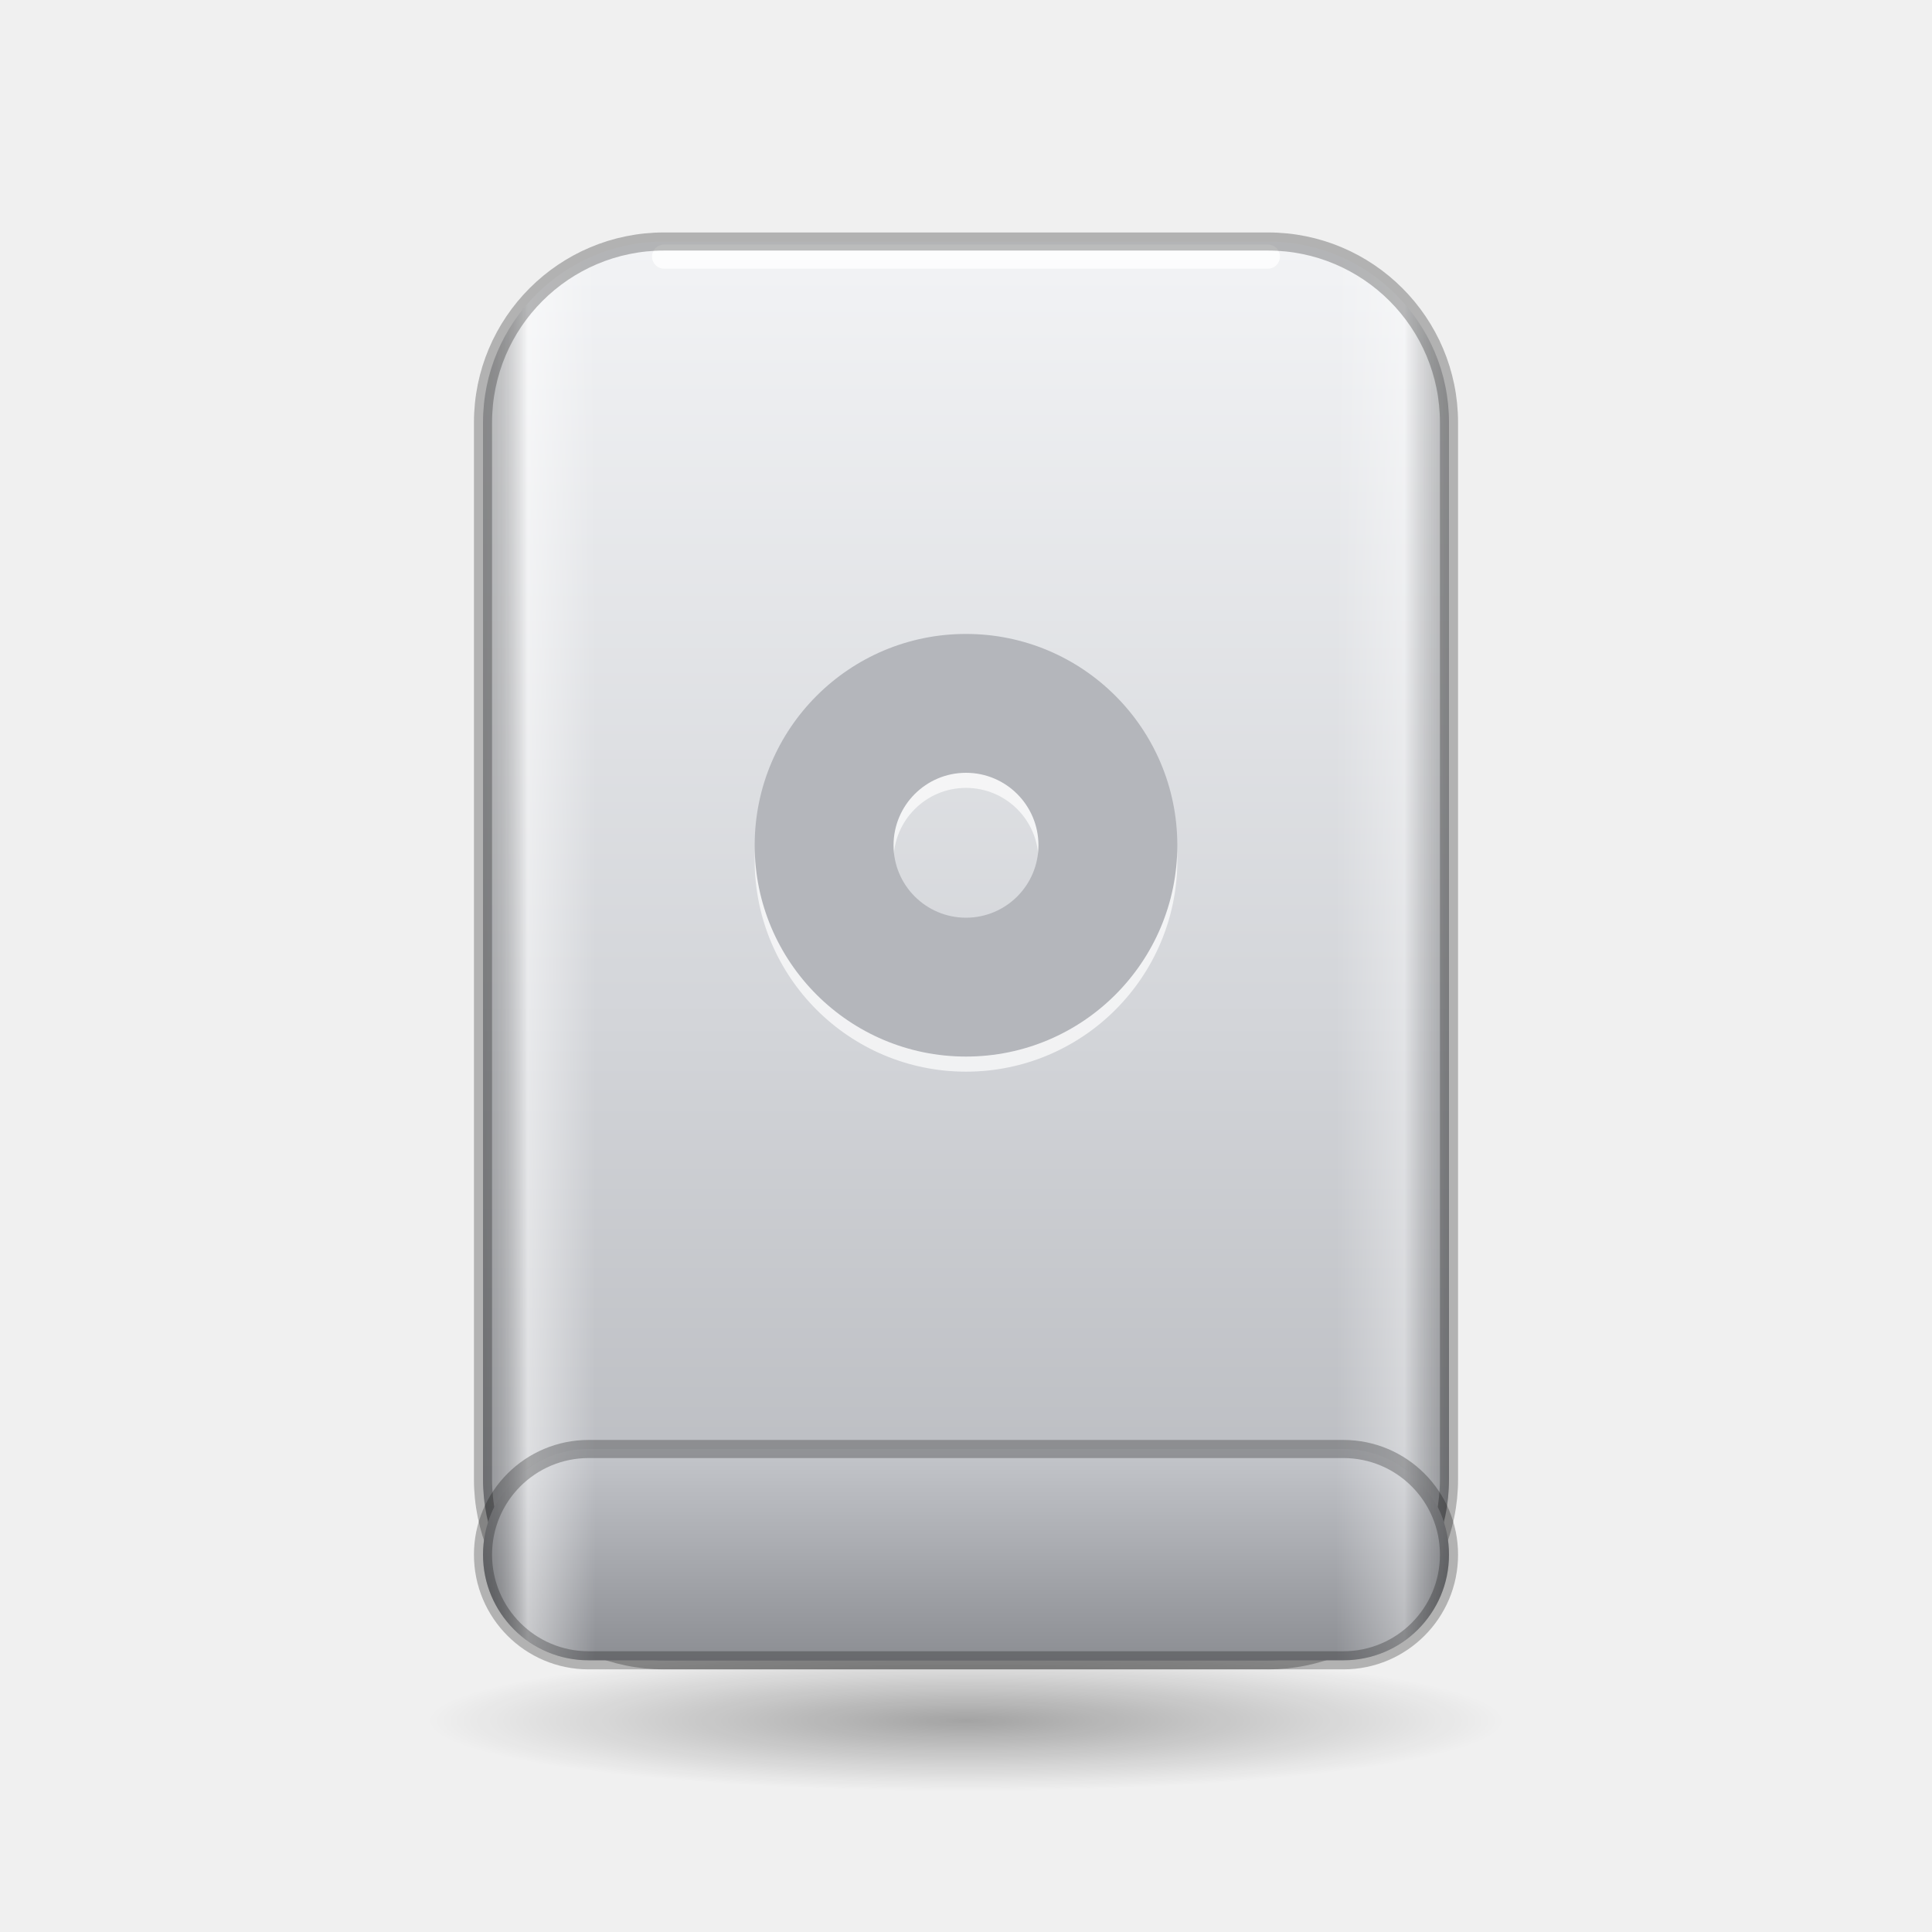
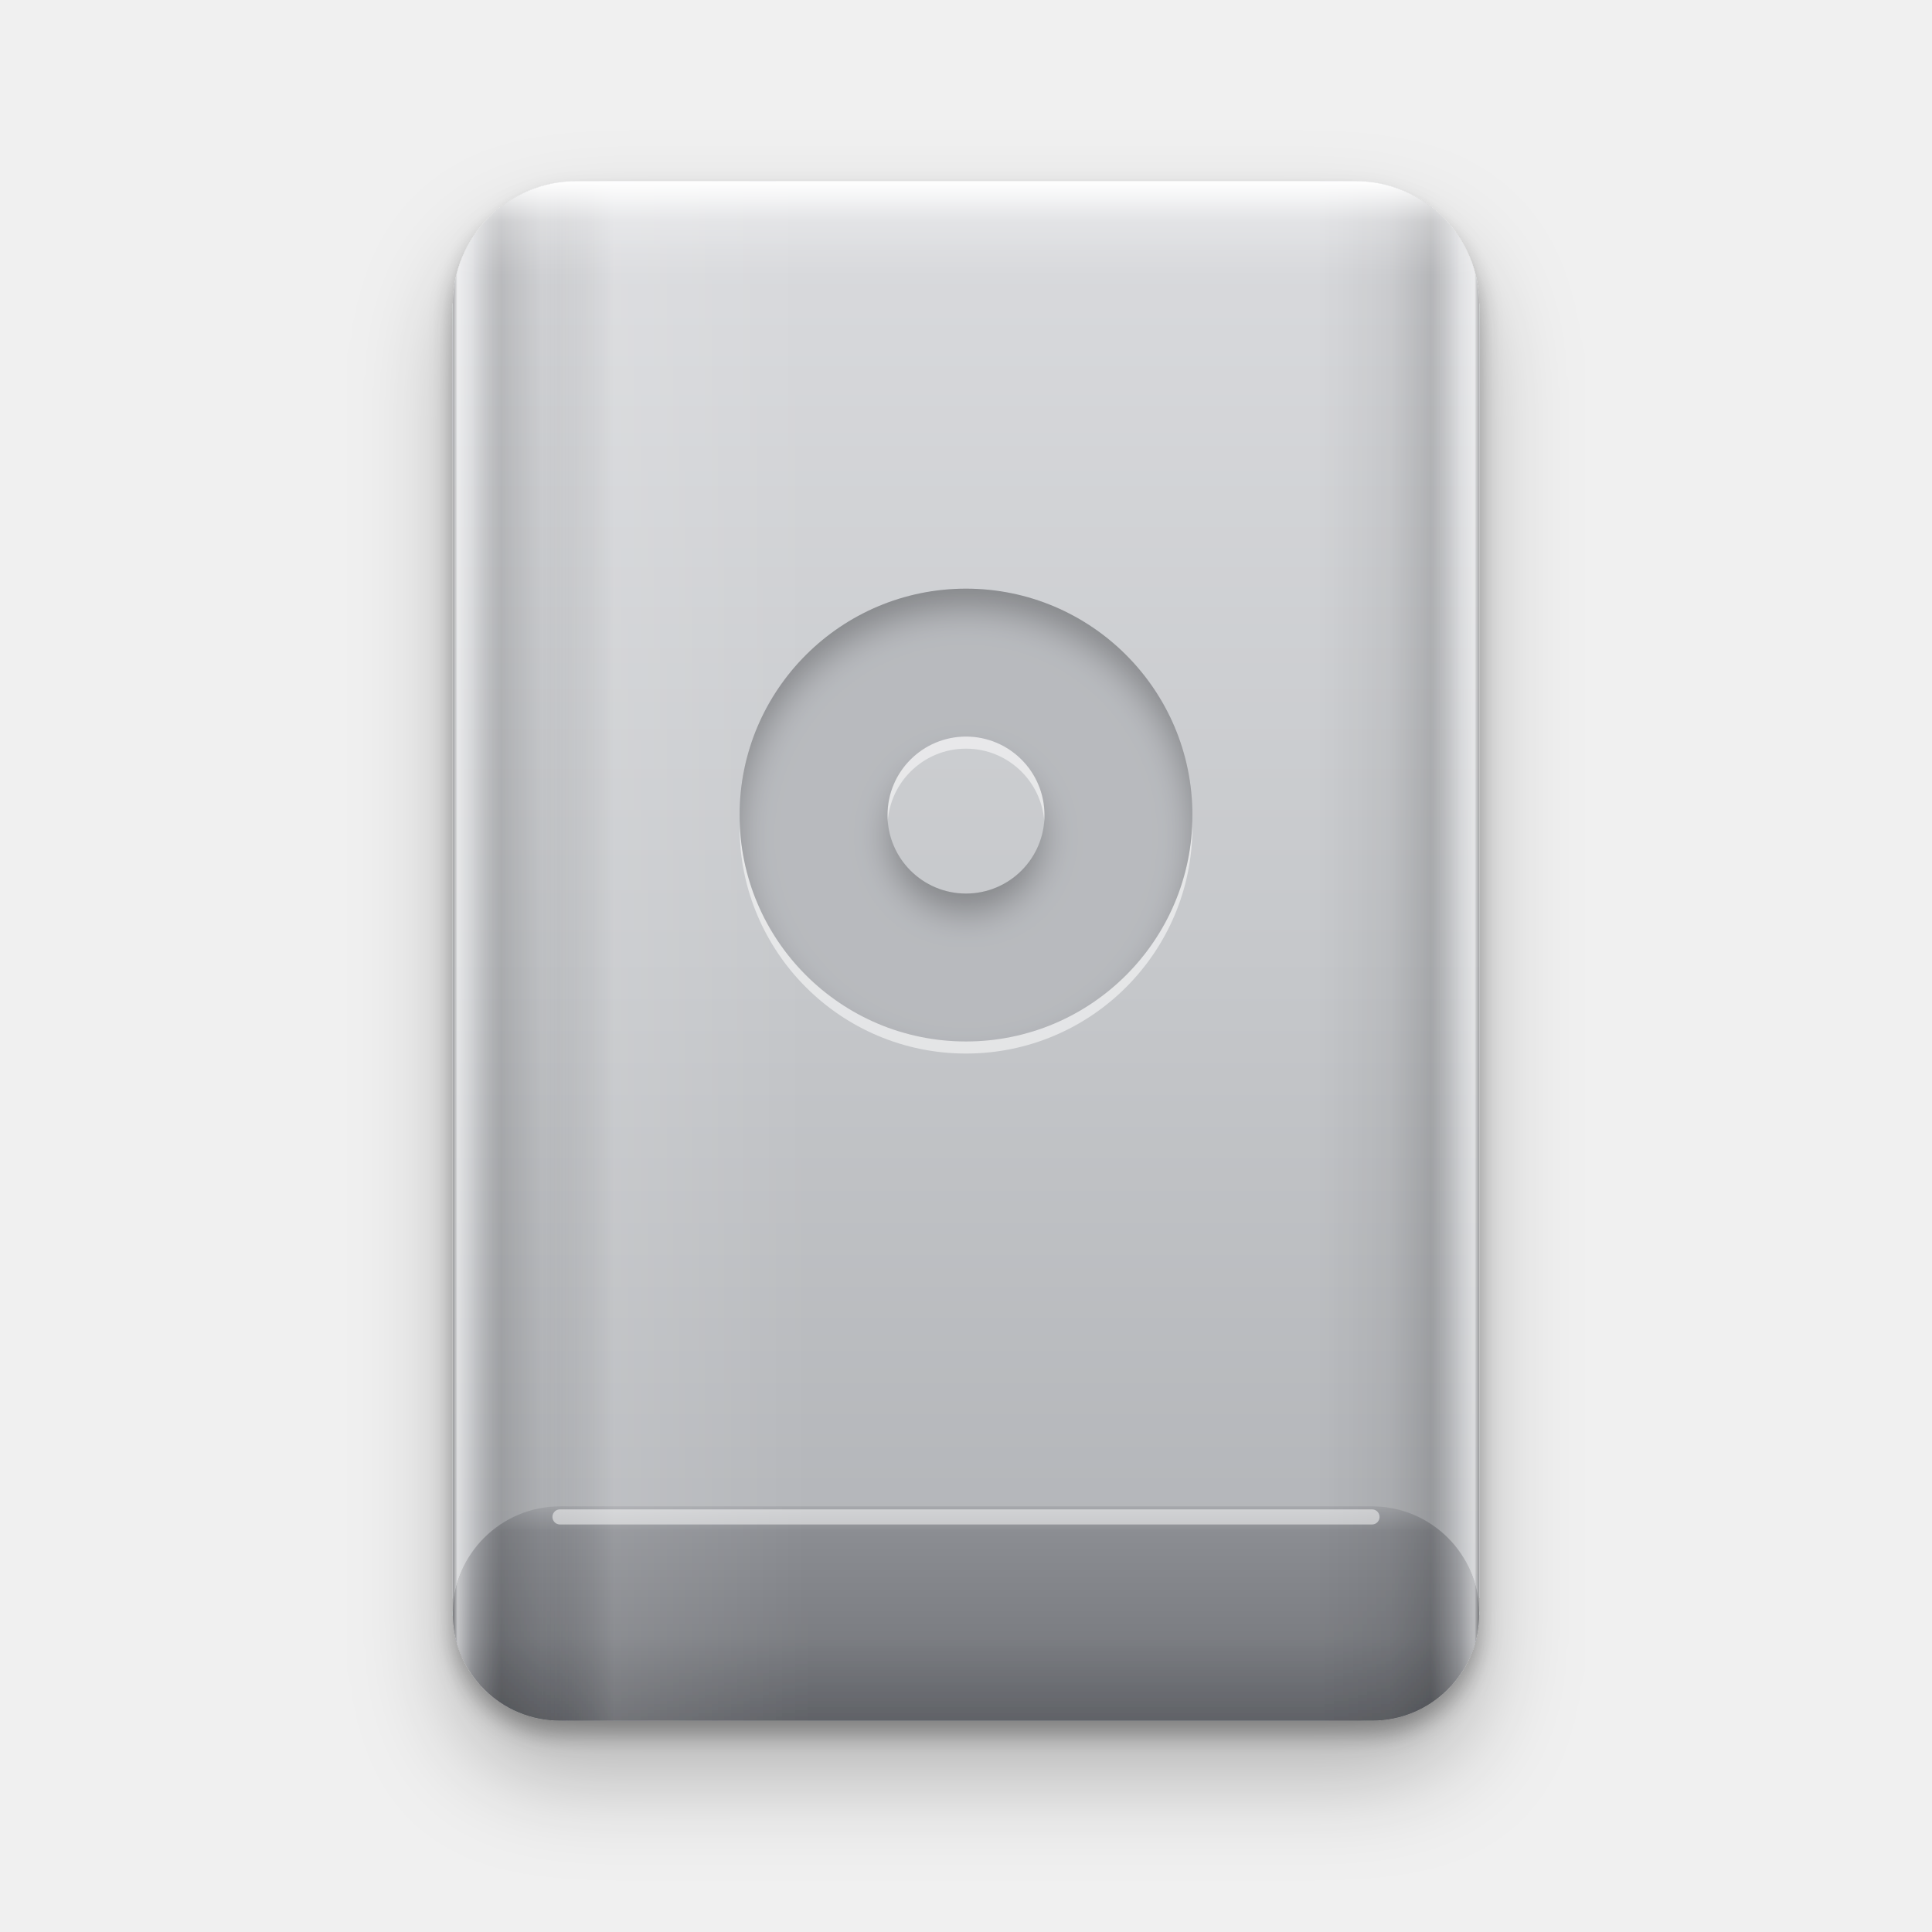
<svg xmlns="http://www.w3.org/2000/svg" width="128" height="128" viewBox="0 0 64 64">
  <defs>
+     <filter id="drop" x="-25%" y="-25%" width="150%" height="160%">
+       <feGaussianBlur in="SourceAlpha" stdDeviation="1.6" />
+       <feOffset dy="1.8" result="far" />
+       <feFlood flood-color="#000000" flood-opacity=".26" />
+       <feComposite in2="far" operator="in" result="cast" />
+       <feGaussianBlur in="SourceAlpha" stdDeviation=".35" />
+       <feOffset dy=".45" result="near" />
+       <feFlood flood-color="#000000" flood-opacity=".3" />
+       <feComposite in2="near" operator="in" result="contact" />
+       <feMerge>
+         <feMergeNode in="cast" />
+         <feMergeNode in="contact" />
+         <feMergeNode in="SourceGraphic" />
+       </feMerge>
+     </filter>
+     <filter id="inset" x="-30%" y="-30%" width="160%" height="160%">
+       <feComponentTransfer in="SourceAlpha">
+         <feFuncA type="table" tableValues="1 0" />
+       </feComponentTransfer>
+       <feGaussianBlur stdDeviation=".55" />
+       <feOffset dy=".7" result="edge" />
+       <feFlood flood-color="#000000" flood-opacity=".5" />
+       <feComposite in2="edge" operator="in" />
+       <feComposite in2="SourceAlpha" operator="in" result="shade" />
+       <feMerge>
+         <feMergeNode in="SourceGraphic" />
+         <feMergeNode in="shade" />
+       </feMerge>
+     </filter>
+     <filter id="soft" x="-20%" y="-20%" width="140%" height="140%">
+       <feGaussianBlur stdDeviation=".45" />
+     </filter>
    <linearGradient id="alu" x1="0" y1="0" x2="0" y2="1">
-       <stop offset="0" stop-color="#f2f3f5" />
-       <stop offset=".55" stop-color="#d3d5d9" />
-       <stop offset="1" stop-color="#b3b5ba" />
+       <stop offset="0" stop-color="#dadbde" />
+       <stop offset=".5" stop-color="#c6c8cb" />
+       <stop offset="1" stop-color="#aeb0b4" />
    </linearGradient>
    <linearGradient id="alu-dark" x1="0" y1="0" x2="0" y2="1">
-       <stop offset="0" stop-color="#d6d8dc" />
-       <stop offset="1" stop-color="#9c9ea3" />
+       <stop offset="0" stop-color="#c9cbcf" />
+       <stop offset="1" stop-color="#999ba0" />
    </linearGradient>
    <linearGradient id="side" x1="0" y1="0" x2="1" y2="0">
-       <stop offset="0" stop-color="#000000" stop-opacity=".22" />
-       <stop offset=".05" stop-color="#ffffff" stop-opacity=".5" />
-       <stop offset=".12" stop-color="#ffffff" stop-opacity="0" />
-       <stop offset=".88" stop-color="#ffffff" stop-opacity="0" />
-       <stop offset=".95" stop-color="#ffffff" stop-opacity=".35" />
-       <stop offset="1" stop-color="#000000" stop-opacity=".24" />
+       <stop offset="0" stop-color="#000000" stop-opacity=".28" />
+       <stop offset=".008" stop-color="#ffffff" stop-opacity=".55" />
+       <stop offset=".022" stop-color="#ffffff" stop-opacity=".2" />
+       <stop offset=".05" stop-color="#000000" stop-opacity=".14" />
+       <stop offset=".09" stop-color="#000000" stop-opacity=".04" />
+       <stop offset=".16" stop-color="#ffffff" stop-opacity=".12" />
+       <stop offset=".35" stop-color="#ffffff" stop-opacity="0" />
+       <stop offset=".84" stop-color="#000000" stop-opacity="0" />
+       <stop offset=".91" stop-color="#000000" stop-opacity=".06" />
+       <stop offset=".95" stop-color="#000000" stop-opacity=".16" />
+       <stop offset=".978" stop-color="#ffffff" stop-opacity=".2" />
+       <stop offset=".992" stop-color="#ffffff" stop-opacity=".5" />
+       <stop offset="1" stop-color="#000000" stop-opacity=".3" />
+     </linearGradient>
+     <linearGradient id="bevel" x1="0" y1="0" x2="0" y2="1">
+       <stop offset="0" stop-color="#ffffff" stop-opacity=".95" />
+       <stop offset=".025" stop-color="#ffffff" stop-opacity=".25" />
+       <stop offset=".06" stop-color="#ffffff" stop-opacity="0" />
+       <stop offset=".94" stop-color="#000000" stop-opacity="0" />
+       <stop offset="1" stop-color="#000000" stop-opacity=".22" />
    </linearGradient>
    <linearGradient id="lip" x1="0" y1="0" x2="0" y2="1">
-       <stop offset="0" stop-color="#c4c6cb" />
-       <stop offset="1" stop-color="#8c8e93" />
+       <stop offset="0" stop-color="#a6a8ac" />
+       <stop offset=".12" stop-color="#8b8d92" />
+       <stop offset=".6" stop-color="#7c7e83" />
+       <stop offset="1" stop-color="#606267" />
    </linearGradient>
    <linearGradient id="lip-white" x1="0" y1="0" x2="0" y2="1">
-       <stop offset="0" stop-color="#e2e4e8" />
-       <stop offset="1" stop-color="#c3c6cc" />
+       <stop offset="0" stop-color="#ffffff" />
+       <stop offset=".3" stop-color="#e6e8eb" />
+       <stop offset="1" stop-color="#bfc2c8" />
    </linearGradient>
    <linearGradient id="plastic" x1="0" y1="0" x2="0" y2="1">
      <stop offset="0" stop-color="#ffffff" />
-       <stop offset="1" stop-color="#e4e6ea" />
+       <stop offset=".6" stop-color="#f3f4f6" />
+       <stop offset="1" stop-color="#dfe1e5" />
    </linearGradient>
-     <linearGradient id="steel" x1="0" y1="0" x2="1" y2="1">
-       <stop offset="0" stop-color="#e9eaed" />
-       <stop offset=".5" stop-color="#a9abb1" />
-       <stop offset="1" stop-color="#d8d9dd" />
+     <linearGradient id="steel" x1="0" y1="0" x2="1" y2="0">
+       <stop offset="0" stop-color="#8e9096" />
+       <stop offset=".18" stop-color="#e9eaed" />
+       <stop offset=".45" stop-color="#b9bbc0" />
+       <stop offset=".7" stop-color="#f4f5f7" />
+       <stop offset="1" stop-color="#8e9096" />
    </linearGradient>
    <linearGradient id="glass" x1="0" y1="0" x2="0" y2="1">
-       <stop offset="0" stop-color="#2a2d34" />
-       <stop offset="1" stop-color="#0b0c0f" />
+       <stop offset="0" stop-color="#26282e" />
+       <stop offset="1" stop-color="#08090b" />
    </linearGradient>
-     <linearGradient id="wall" x1="0" y1="0" x2="1" y2="1">
-       <stop offset="0" stop-color="#1d6bff" />
-       <stop offset=".5" stop-color="#7a3cff" />
-       <stop offset="1" stop-color="#ff5a7a" />
+     <linearGradient id="reflect" x1="0" y1="0" x2="1" y2="1">
+       <stop offset="0" stop-color="#ffffff" stop-opacity=".18" />
+       <stop offset=".42" stop-color="#ffffff" stop-opacity=".06" />
+       <stop offset=".43" stop-color="#ffffff" stop-opacity="0" />
    </linearGradient>
+     <radialGradient id="wall" cx=".25" cy=".2" r="1.1">
+       <stop offset="0" stop-color="#5aa8ff" />
+       <stop offset=".35" stop-color="#2f5bff" />
+       <stop offset=".7" stop-color="#7b32e6" />
+       <stop offset="1" stop-color="#ff4f7b" />
+     </radialGradient>
    <linearGradient id="label" x1="0" y1="0" x2="0" y2="1">
-       <stop offset="0" stop-color="#2f80ff" />
-       <stop offset="1" stop-color="#1550d6" />
+       <stop offset="0" stop-color="#3d8bff" />
+       <stop offset="1" stop-color="#1048c8" />
    </linearGradient>
    <linearGradient id="gold" x1="0" y1="0" x2="0" y2="1">
-       <stop offset="0" stop-color="#f1d58a" />
-       <stop offset="1" stop-color="#c39a3c" />
+       <stop offset="0" stop-color="#f6df9c" />
+       <stop offset=".5" stop-color="#d6ae55" />
+       <stop offset="1" stop-color="#b48a33" />
    </linearGradient>
-     <radialGradient id="cone" cx=".42" cy=".38" r=".7">
-       <stop offset="0" stop-color="#4a4d54" />
-       <stop offset="1" stop-color="#121316" />
+     <radialGradient id="cone" cx=".42" cy=".36" r=".72">
+       <stop offset="0" stop-color="#55585f" />
+       <stop offset=".55" stop-color="#25272c" />
+       <stop offset="1" stop-color="#0c0d0f" />
    </radialGradient>
-     <radialGradient id="lens" cx=".4" cy=".35" r=".7">
-       <stop offset="0" stop-color="#3a5fae" />
-       <stop offset=".6" stop-color="#14203d" />
-       <stop offset="1" stop-color="#05070c" />
+     <radialGradient id="lens" cx=".38" cy=".32" r=".75">
+       <stop offset="0" stop-color="#5a7fd0" />
+       <stop offset=".45" stop-color="#1a2a55" />
+       <stop offset="1" stop-color="#030409" />
    </radialGradient>
    <radialGradient id="disc" cx=".5" cy=".5" r=".5">
-       <stop offset=".2" stop-color="#f7f8fa" />
-       <stop offset="1" stop-color="#b9bcc3" />
+       <stop offset=".18" stop-color="#fbfbfc" />
+       <stop offset=".7" stop-color="#d9dbe0" />
+       <stop offset="1" stop-color="#b5b8bf" />
    </radialGradient>
    <linearGradient id="sheen" x1="0" y1="0" x2="1" y2="1">
-       <stop offset=".2" stop-color="#ff7ad9" stop-opacity="0" />
-       <stop offset=".38" stop-color="#ff7ad9" stop-opacity=".4" />
-       <stop offset=".52" stop-color="#5fd3ff" stop-opacity=".4" />
-       <stop offset=".66" stop-color="#9dff7a" stop-opacity=".32" />
-       <stop offset=".82" stop-color="#ffe066" stop-opacity="0" />
+       <stop offset=".18" stop-color="#ff7ad9" stop-opacity="0" />
+       <stop offset=".36" stop-color="#ff7ad9" stop-opacity=".42" />
+       <stop offset=".5" stop-color="#5fd3ff" stop-opacity=".42" />
+       <stop offset=".63" stop-color="#9dff7a" stop-opacity=".34" />
+       <stop offset=".8" stop-color="#ffe066" stop-opacity="0" />
    </linearGradient>
-     <radialGradient id="shadow" cx=".5" cy=".5" r=".5">
-       <stop offset="0" stop-color="#000000" stop-opacity=".32" />
-       <stop offset="1" stop-color="#000000" stop-opacity="0" />
-     </radialGradient>
+     <linearGradient id="sheen2" x1="1" y1="0" x2="0" y2="1">
+       <stop offset=".3" stop-color="#ffffff" stop-opacity="0" />
+       <stop offset=".48" stop-color="#ffffff" stop-opacity=".55" />
+       <stop offset=".56" stop-color="#ffffff" stop-opacity="0" />
+     </linearGradient>
+     <pattern id="mesh" width="1.3" height="1.3" patternUnits="userSpaceOnUse">
+       <circle cx=".65" cy=".65" r=".33" fill="#000000" fill-opacity=".55" />
+     </pattern>
+     <pattern id="mesh-light" width="1.1" height="1.1" patternUnits="userSpaceOnUse">
+       <circle cx=".55" cy=".55" r=".28" fill="#ffffff" fill-opacity=".5" />
+     </pattern>
  </defs>
-   <ellipse cx="32" cy="57" rx="18" ry="2.34" fill="url(#shadow)" />
-   <path d="M22 8h20a6 6 0 0 1 6 6v35a6 6 0 0 1-6 6h-20a6 6 0 0 1-6-6v-35a6 6 0 0 1 6-6z" fill="url(#alu)" />
-   <path d="M22 8h20a6 6 0 0 1 6 6v35a6 6 0 0 1-6 6h-20a6 6 0 0 1-6-6v-35a6 6 0 0 1 6-6z" fill="url(#side)" />
-   <path d="M22 8.5h20" stroke="#ffffff" stroke-opacity=".8" stroke-width=".8" stroke-linecap="round" />
-   <path d="M22 8h20a6 6 0 0 1 6 6v35a6 6 0 0 1-6 6h-20a6 6 0 0 1-6-6v-35a6 6 0 0 1 6-6z" fill="none" stroke="#000000" stroke-opacity=".26" stroke-width=".6" />
-   <path d="M19.5 48h25.0a3.5 3.5 0 0 1 3.5 3.5v0.0a3.5 3.5 0 0 1-3.5 3.5h-25.0a3.5 3.5 0 0 1-3.5-3.5v-0.0a3.5 3.5 0 0 1 3.5-3.5z" fill="url(#lip)" />
-   <path d="M19.5 48h25.0a3.5 3.5 0 0 1 3.5 3.5v0.0a3.5 3.5 0 0 1-3.5 3.5h-25.0a3.5 3.5 0 0 1-3.5-3.5v-0.0a3.5 3.5 0 0 1 3.5-3.5z" fill="url(#side)" />
-   <path d="M19.5 48h25.0a3.5 3.5 0 0 1 3.5 3.5v0.0a3.5 3.5 0 0 1-3.5 3.5h-25.0a3.5 3.5 0 0 1-3.5-3.5v-0.0a3.5 3.5 0 0 1 3.5-3.5z" fill="none" stroke="#000000" stroke-opacity=".26" stroke-width=".6" />
-   <path d="M32 21a7 7 0 1 1 0 14a7 7 0 1 1 0-14zM32 25.6a2.4 2.4 0 1 0 0 4.8a2.4 2.4 0 1 0 0-4.8z" fill="#ffffff" fill-opacity=".7" transform="translate(0 .5)" />
-   <path d="M32 21a7 7 0 1 1 0 14a7 7 0 1 1 0-14zM32 25.6a2.4 2.4 0 1 0 0 4.8a2.4 2.4 0 1 0 0-4.8z" fill="#b4b6bb" />
+   <g filter="url(#drop)">
+     <path d="M19.1 6h25.8a4.1 4.1 0 0 1 4.1 4.1v42.8a4.1 4.1 0 0 1-4.1 4.1h-25.8a4.1 4.1 0 0 1-4.1-4.1v-42.8a4.1 4.1 0 0 1 4.1-4.1z" fill="url(#alu)" />
+     <path d="M19.1 6h25.8a4.1 4.1 0 0 1 4.1 4.1v42.8a4.1 4.1 0 0 1-4.1 4.1h-25.8a4.1 4.1 0 0 1-4.1-4.1v-42.8a4.1 4.1 0 0 1 4.1-4.1z" fill="url(#side)" />
+     <path d="M19.1 6h25.8a4.1 4.1 0 0 1 4.1 4.1v42.8a4.1 4.1 0 0 1-4.1 4.1h-25.8a4.1 4.1 0 0 1-4.1-4.1v-42.8a4.1 4.1 0 0 1 4.1-4.1z" fill="url(#bevel)" />
+     <path d="M18.55 49.9h26.9a3.55 3.55 0 0 1 3.55 3.55v0a3.55 3.55 0 0 1-3.55 3.55h-26.9a3.55 3.55 0 0 1-3.55-3.55v-0a3.55 3.55 0 0 1 3.55-3.55z" fill="url(#lip)" />
+     <path d="M18.55 49.9h26.9a3.55 3.55 0 0 1 3.55 3.55v0a3.55 3.55 0 0 1-3.55 3.55h-26.9a3.55 3.55 0 0 1-3.55-3.55v-0a3.55 3.55 0 0 1 3.55-3.55z" fill="url(#side)" />
+     <path d="M18.55 50.25h26.9" stroke="#ffffff" stroke-opacity=".5" stroke-width=".5" stroke-linecap="round" />
+     <path d="M32 19.5a7.5 7.5 0 1 1 0 15.0a7.5 7.5 0 1 1 0-15.0zM32 24.4a2.6 2.6 0 1 0 0 5.2a2.6 2.6 0 1 0 0-5.2z" fill="#ffffff" fill-opacity=".55" transform="translate(0 .4)" />
+     <path d="M32 19.5a7.5 7.5 0 1 1 0 15.0a7.5 7.5 0 1 1 0-15.0zM32 24.4a2.6 2.6 0 1 0 0 5.2a2.6 2.6 0 1 0 0-5.2z" fill="#b8babe" filter="url(#inset)" />
+   </g>
</svg>
